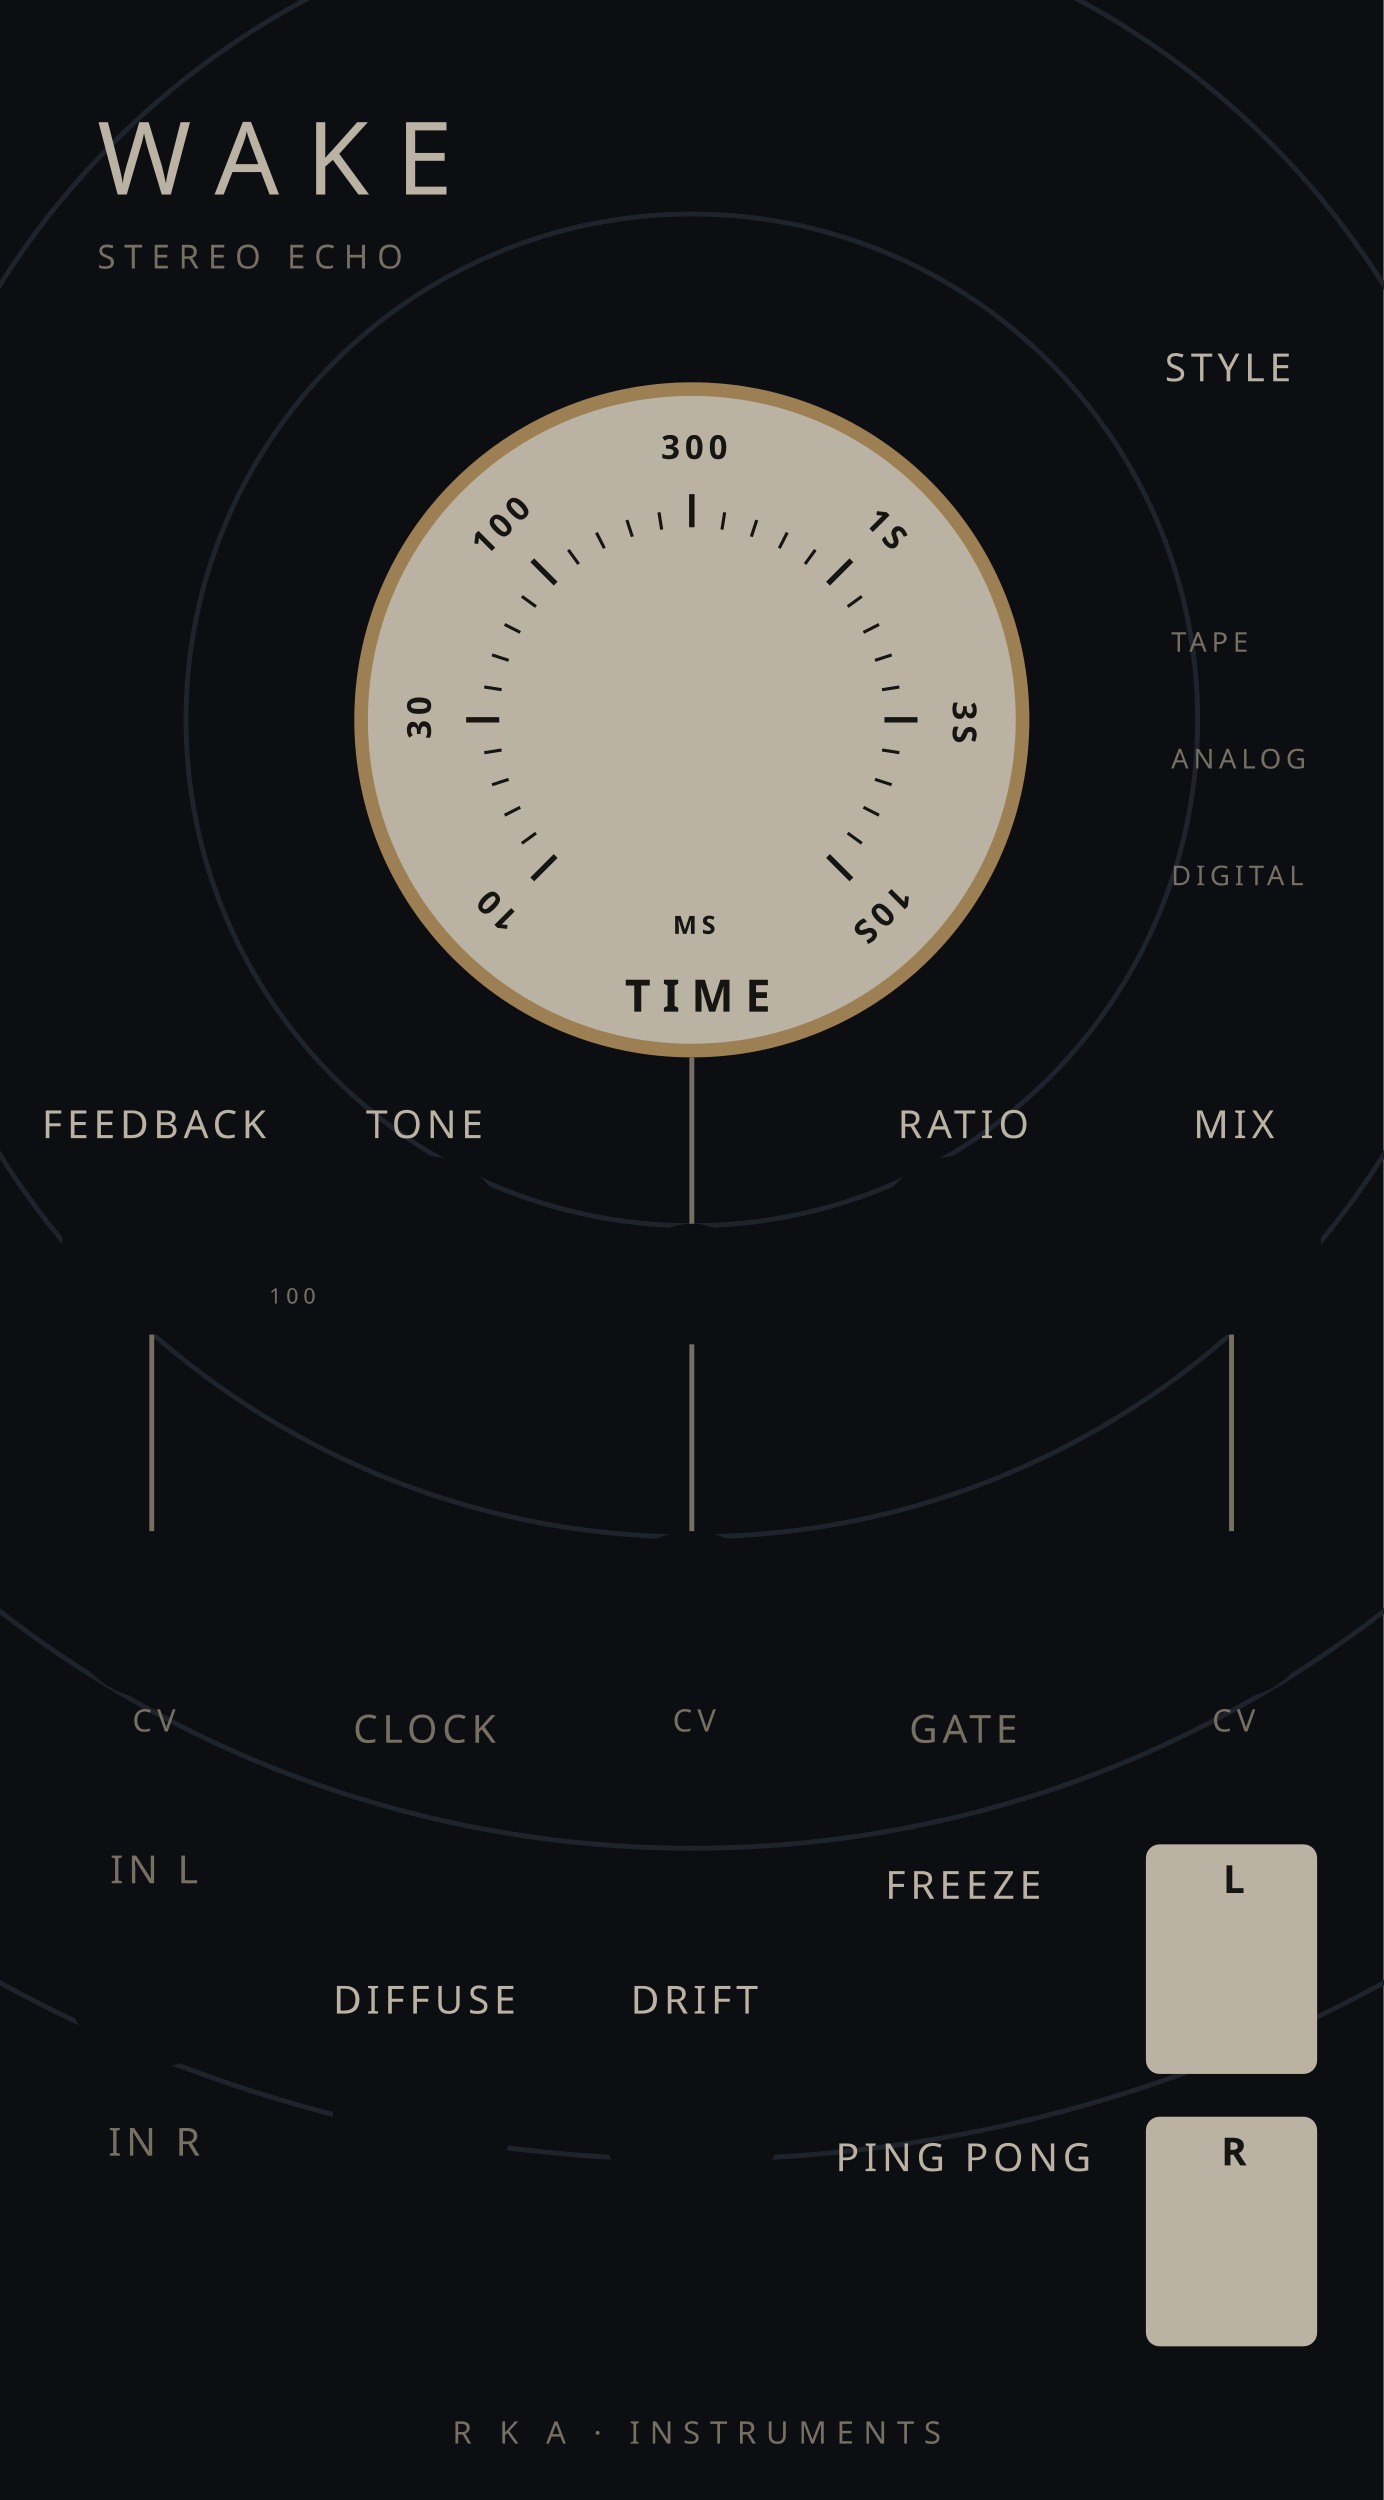
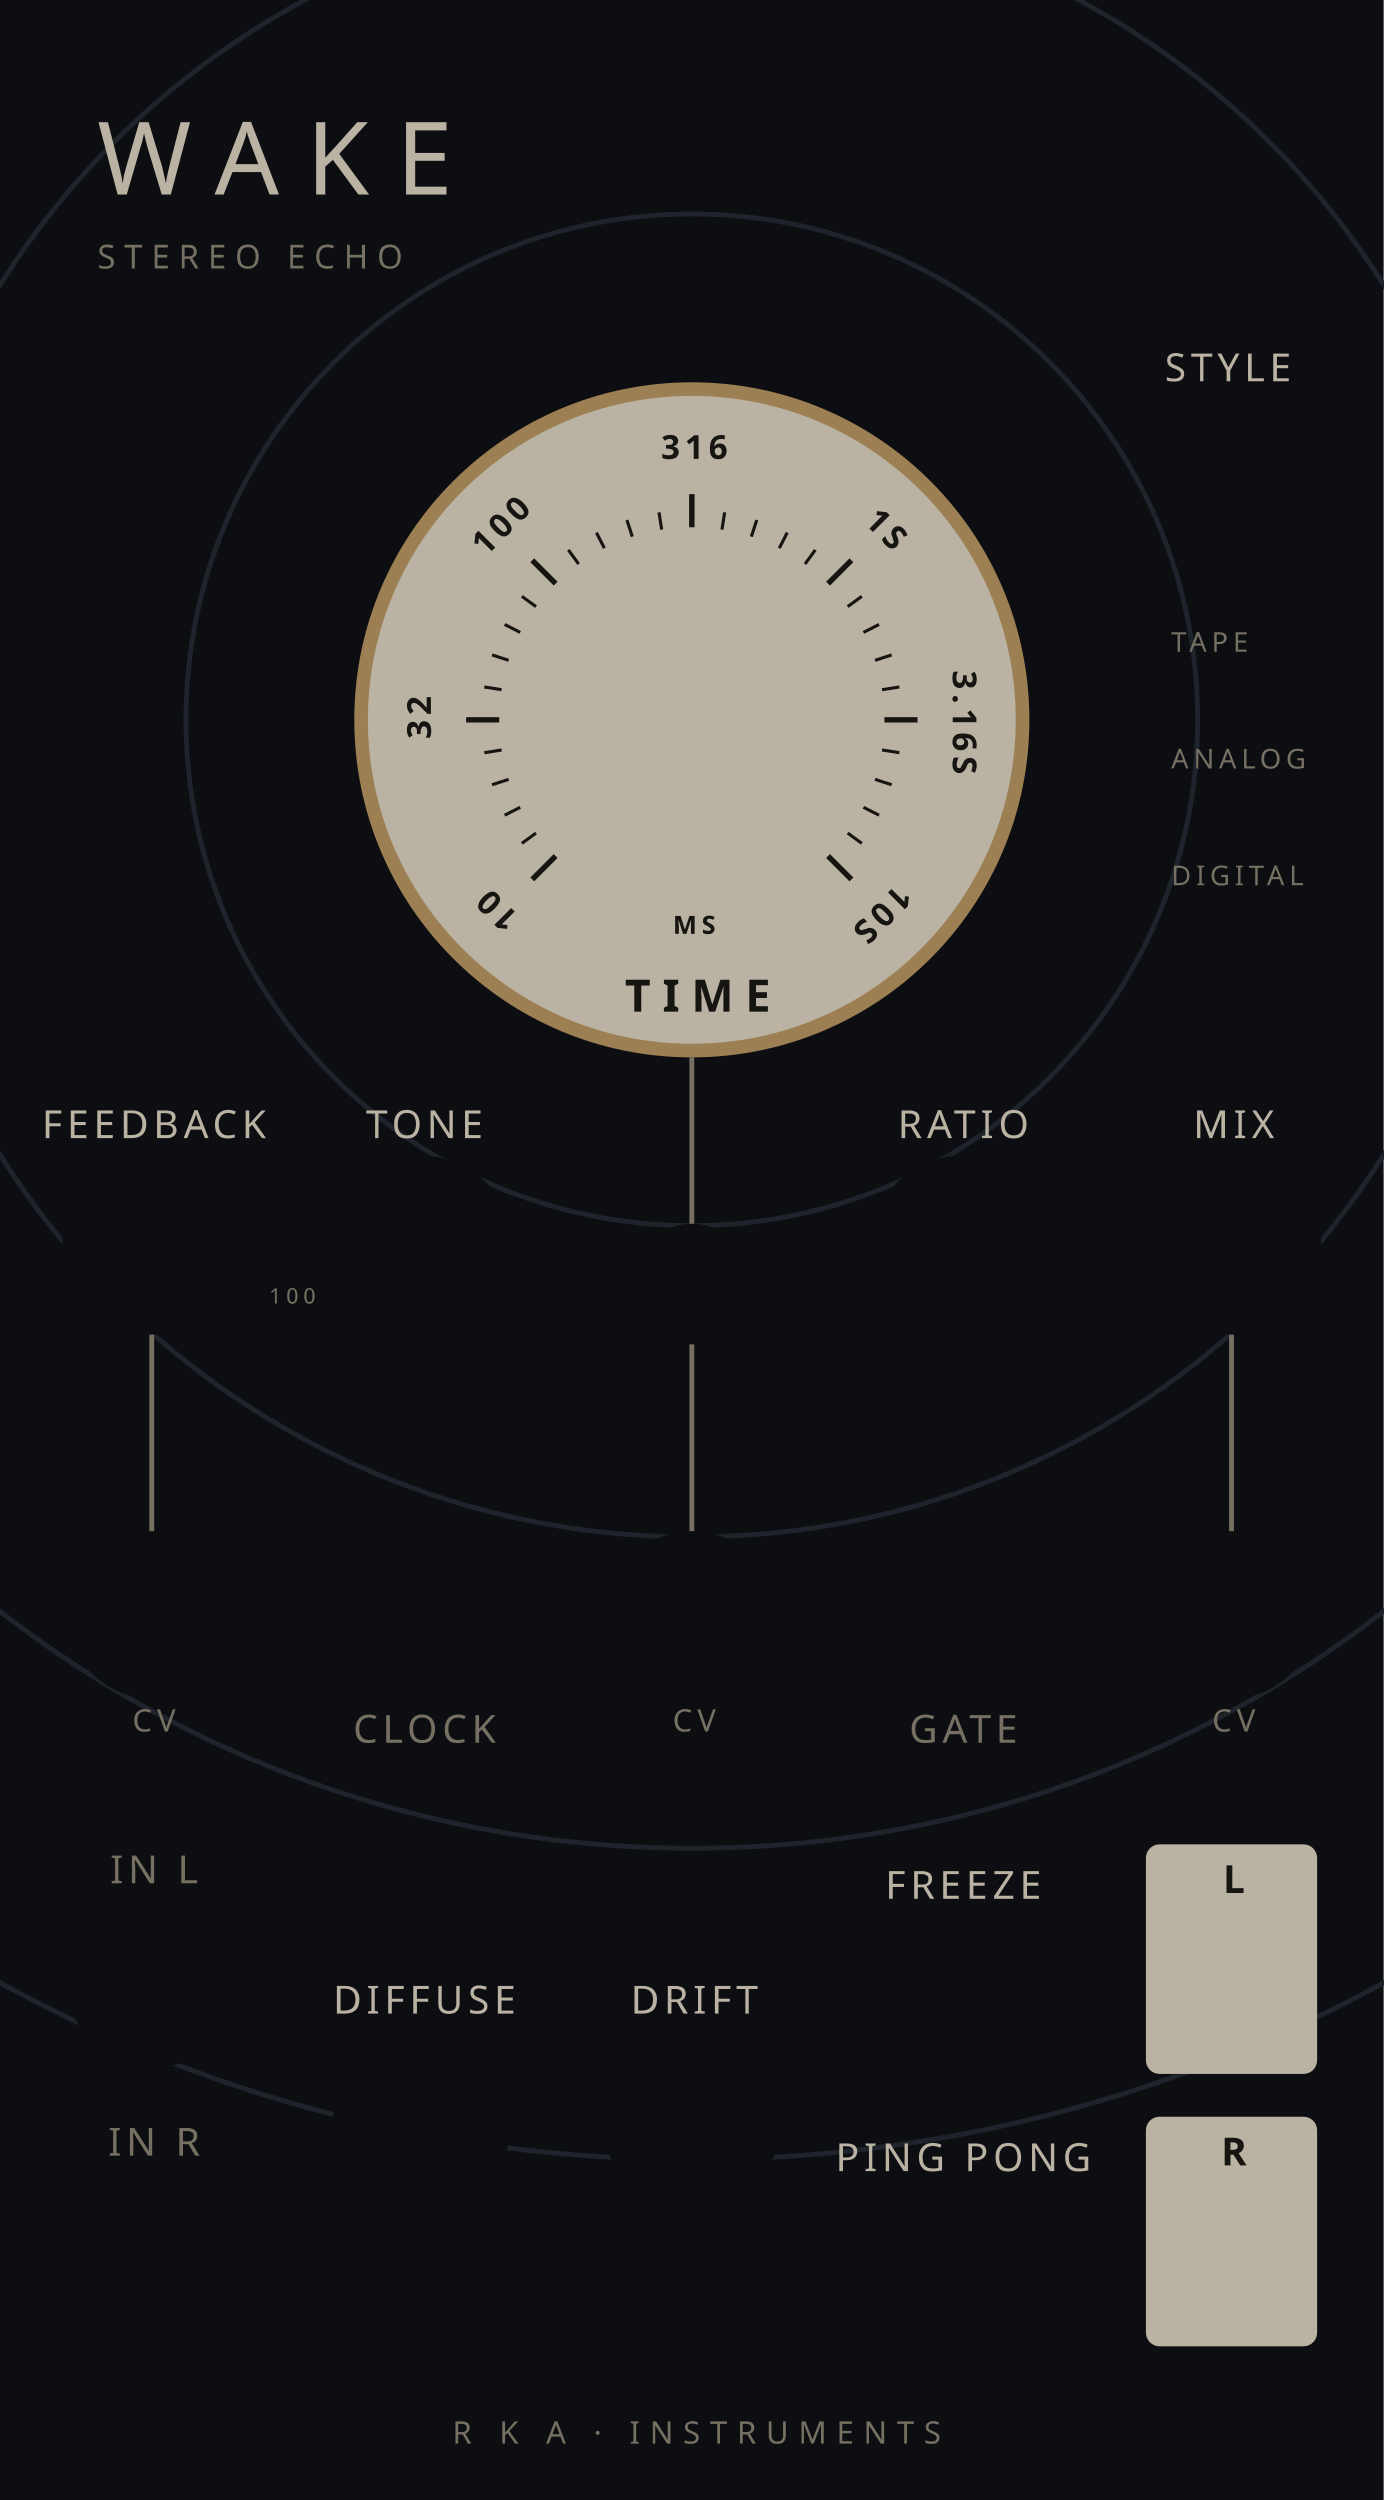
<svg xmlns="http://www.w3.org/2000/svg" width="71.12mm" height="128.5mm" viewBox="0 0 71.12 128.5">
  <rect width="71.12" height="128.5" fill="#0d0e12" />
  <circle cx="35.56" cy="37" r="26" fill="none" stroke="#1e232c" stroke-width="0.25" />
  <circle cx="35.56" cy="37" r="42" fill="none" stroke="#1e232c" stroke-width="0.25" />
  <circle cx="35.56" cy="37" r="58" fill="none" stroke="#1e232c" stroke-width="0.25" />
  <circle cx="35.56" cy="37" r="74" fill="none" stroke="#1e232c" stroke-width="0.25" />
  <path d="M7.8 79L7.8 68.3" fill="none" stroke="#757062" stroke-width="0.25" stroke-linejoin="round" />
  <path d="M35.56 79L35.56 66L35.56 54.35" fill="none" stroke="#757062" stroke-width="0.25" stroke-linejoin="round" />
  <path d="M63.3 79L63.3 68.3" fill="none" stroke="#757062" stroke-width="0.25" stroke-linejoin="round" />
  <circle cx="63" cy="24" r="3.5" fill="#0d0e12" />
  <circle cx="58" cy="33.5" r="1.3" fill="#0d0e12" />
  <circle cx="58" cy="39.5" r="1.3" fill="#0d0e12" />
  <circle cx="58" cy="45.5" r="1.3" fill="#0d0e12" />
  <circle cx="7.8" cy="64" r="4.6" fill="#0d0e12" />
  <circle cx="21.7" cy="64" r="4.6" fill="#0d0e12" />
  <circle cx="35.56" cy="66" r="3.1" fill="#0d0e12" />
  <circle cx="49.4" cy="64" r="4.6" fill="#0d0e12" />
  <circle cx="63.3" cy="64" r="4.6" fill="#0d0e12" />
  <circle cx="7.8" cy="83" r="4.3" fill="#0d0e12" />
  <circle cx="21.7" cy="83" r="4.3" fill="#0d0e12" />
  <circle cx="35.56" cy="83" r="4.3" fill="#0d0e12" />
  <circle cx="49.4" cy="83" r="4.3" fill="#0d0e12" />
  <circle cx="63.3" cy="83" r="4.3" fill="#0d0e12" />
  <circle cx="7.8" cy="102" r="4.3" fill="#0d0e12" />
  <circle cx="7.8" cy="116" r="4.3" fill="#0d0e12" />
  <circle cx="21.7" cy="109" r="4.6" fill="#0d0e12" />
  <circle cx="35.56" cy="109" r="4.6" fill="#0d0e12" />
  <circle cx="49.4" cy="102" r="3.5" fill="#0d0e12" />
  <circle cx="49.4" cy="116" r="3.5" fill="#0d0e12" />
  <circle cx="35.56" cy="37" r="17" fill="#bab3a3" stroke="#9c7f52" stroke-width="0.7" />
  <path d="M27.551 42.819L26.823 43.348 M26.739 41.495L25.937 41.903 M26.145 40.059L25.289 40.337 M25.782 38.549L24.893 38.689 M25.782 35.451L24.893 35.311 M26.145 33.941L25.289 33.663 M26.739 32.505L25.937 32.097 M27.551 31.181L26.823 30.652 M29.741 28.991L29.212 28.263 M31.065 28.179L30.657 27.377 M32.501 27.585L32.223 26.729 M34.011 27.222L33.871 26.333 M37.109 27.222L37.249 26.333 M38.619 27.585L38.897 26.729 M40.055 28.179L40.463 27.377 M41.379 28.991L41.908 28.263 M43.569 31.181L44.297 30.652 M44.381 32.505L45.183 32.097 M44.975 33.941L45.831 33.663 M45.338 35.451L46.227 35.311 M45.338 38.549L46.227 38.689 M44.975 40.059L45.831 40.337 M44.381 41.495L45.183 41.903 M43.569 42.819L44.297 43.348" fill="none" stroke="#161511" stroke-width="0.16" />
  <path d="M28.56 44L27.358 45.202 M25.66 37L23.96 37 M28.56 30L27.358 28.798 M35.56 27.1L35.56 25.4 M42.56 30L43.762 28.798 M45.46 37L47.16 37 M42.56 44L43.762 45.202" fill="none" stroke="#161511" stroke-width="0.28" />
  <rect x="58.9" y="94.8" width="8.8" height="11.8" rx="0.7" fill="#bab3a3" />
  <rect x="58.9" y="108.8" width="8.8" height="11.8" rx="0.7" fill="#bab3a3" />
  <text x="5.00" y="10.00" font-family="D-DIN Condensed" font-size="5.2" font-weight="normal" letter-spacing="1.4" text-anchor="start" fill="#bab3a3">WAKE</text>
  <text x="5.00" y="13.80" font-family="D-DIN Condensed" font-size="1.7" font-weight="normal" letter-spacing="0.45" text-anchor="start" fill="#757062">STEREO ECHO</text>
  <text x="26.20" y="46.48" font-family="D-DIN Condensed" font-size="1.7" font-weight="bold" letter-spacing="0.25" text-anchor="middle" fill="#161511" transform="rotate(-135 26.08 46.48)">10</text>
-   <text x="22.27" y="37.00" font-family="D-DIN Condensed" font-size="1.7" font-weight="bold" letter-spacing="0.25" text-anchor="middle" fill="#161511" transform="rotate(-90 22.15 37.00)">30</text>
+   <text x="22.27" y="37.00" font-family="D-DIN Condensed" font-size="1.7" font-weight="bold" letter-spacing="0.25" text-anchor="middle" fill="#161511" transform="rotate(-90 22.15 37.00)">32</text>
  <text x="26.20" y="27.52" font-family="D-DIN Condensed" font-size="1.7" font-weight="bold" letter-spacing="0.25" text-anchor="middle" fill="#161511" transform="rotate(-45 26.08 27.52)">100</text>
-   <text x="35.69" y="23.59" font-family="D-DIN Condensed" font-size="1.7" font-weight="bold" letter-spacing="0.25" text-anchor="middle" fill="#161511">300</text>
+   <text x="35.69" y="23.59" font-family="D-DIN Condensed" font-size="1.7" font-weight="bold" letter-spacing="0.25" text-anchor="middle" fill="#161511">316</text>
  <text x="45.17" y="27.52" font-family="D-DIN Condensed" font-size="1.7" font-weight="bold" letter-spacing="0.25" text-anchor="middle" fill="#161511" transform="rotate(45 45.04 27.52)">1S</text>
-   <text x="49.10" y="37.00" font-family="D-DIN Condensed" font-size="1.7" font-weight="bold" letter-spacing="0.25" text-anchor="middle" fill="#161511" transform="rotate(90 48.97 37.00)">3S</text>
+   <text x="49.10" y="37.00" font-family="D-DIN Condensed" font-size="1.7" font-weight="bold" letter-spacing="0.25" text-anchor="middle" fill="#161511" transform="rotate(90 48.97 37.00)">3.16S</text>
  <text x="45.17" y="46.48" font-family="D-DIN Condensed" font-size="1.7" font-weight="bold" letter-spacing="0.25" text-anchor="middle" fill="#161511" transform="rotate(135 45.04 46.48)">10S</text>
  <text x="35.86" y="52.00" font-family="D-DIN Condensed" font-size="2.3" font-weight="bold" letter-spacing="0.6" text-anchor="middle" fill="#161511">TIME</text>
  <text x="63.12" y="19.60" font-family="D-DIN Condensed" font-size="2" font-weight="normal" letter-spacing="0.25" text-anchor="middle" fill="#bab3a3">STYLE</text>
  <text x="7.92" y="58.50" font-family="D-DIN Condensed" font-size="2" font-weight="normal" letter-spacing="0.25" text-anchor="middle" fill="#bab3a3">FEEDBACK</text>
  <text x="21.82" y="58.50" font-family="D-DIN Condensed" font-size="2" font-weight="normal" letter-spacing="0.25" text-anchor="middle" fill="#bab3a3">TONE</text>
  <text x="49.52" y="58.50" font-family="D-DIN Condensed" font-size="2" font-weight="normal" letter-spacing="0.25" text-anchor="middle" fill="#bab3a3">RATIO</text>
  <text x="63.42" y="58.50" font-family="D-DIN Condensed" font-size="2" font-weight="normal" letter-spacing="0.25" text-anchor="middle" fill="#bab3a3">MIX</text>
  <text x="21.82" y="89.58" font-family="D-DIN Condensed" font-size="2" font-weight="normal" letter-spacing="0.25" text-anchor="middle" fill="#757062">CLOCK</text>
  <text x="49.52" y="89.58" font-family="D-DIN Condensed" font-size="2" font-weight="normal" letter-spacing="0.25" text-anchor="middle" fill="#757062">GATE</text>
  <text x="7.92" y="96.80" font-family="D-DIN Condensed" font-size="2" font-weight="normal" letter-spacing="0.25" text-anchor="middle" fill="#757062">IN L</text>
  <text x="7.92" y="110.80" font-family="D-DIN Condensed" font-size="2" font-weight="normal" letter-spacing="0.25" text-anchor="middle" fill="#757062">IN R</text>
  <text x="21.82" y="103.50" font-family="D-DIN Condensed" font-size="2" font-weight="normal" letter-spacing="0.25" text-anchor="middle" fill="#bab3a3">DIFFUSE</text>
  <text x="35.69" y="103.50" font-family="D-DIN Condensed" font-size="2" font-weight="normal" letter-spacing="0.25" text-anchor="middle" fill="#bab3a3">DRIFT</text>
  <text x="49.52" y="97.60" font-family="D-DIN Condensed" font-size="2" font-weight="normal" letter-spacing="0.25" text-anchor="middle" fill="#bab3a3">FREEZE</text>
  <text x="49.52" y="111.60" font-family="D-DIN Condensed" font-size="2" font-weight="normal" letter-spacing="0.25" text-anchor="middle" fill="#bab3a3">PING PONG</text>
  <text x="63.42" y="97.30" font-family="D-DIN Condensed" font-size="2" font-weight="bold" letter-spacing="0.25" text-anchor="middle" fill="#161511">L</text>
  <text x="63.42" y="111.30" font-family="D-DIN Condensed" font-size="2" font-weight="bold" letter-spacing="0.25" text-anchor="middle" fill="#161511">R</text>
  <text x="7.92" y="89.00" font-family="D-DIN Condensed" font-size="1.6" font-weight="normal" letter-spacing="0.25" text-anchor="middle" fill="#757062">CV</text>
  <text x="35.69" y="89.00" font-family="D-DIN Condensed" font-size="1.6" font-weight="normal" letter-spacing="0.25" text-anchor="middle" fill="#757062">CV</text>
  <text x="63.42" y="89.00" font-family="D-DIN Condensed" font-size="1.6" font-weight="normal" letter-spacing="0.25" text-anchor="middle" fill="#757062">CV</text>
  <text x="35.69" y="48.00" font-family="D-DIN Condensed" font-size="1.3" font-weight="bold" letter-spacing="0.25" text-anchor="middle" fill="#161511">MS</text>
  <text x="60.20" y="33.50" font-family="D-DIN Condensed" font-size="1.4" font-weight="normal" letter-spacing="0.25" text-anchor="start" fill="#757062">TAPE</text>
  <text x="60.20" y="39.50" font-family="D-DIN Condensed" font-size="1.4" font-weight="normal" letter-spacing="0.25" text-anchor="start" fill="#757062">ANALOG</text>
  <text x="60.20" y="45.50" font-family="D-DIN Condensed" font-size="1.4" font-weight="normal" letter-spacing="0.25" text-anchor="start" fill="#757062">DIGITAL</text>
  <text x="15.03" y="67.00" font-family="D-DIN Condensed" font-size="1.1" font-weight="normal" letter-spacing="0.25" text-anchor="middle" fill="#757062">100</text>
  <text x="35.81" y="125.60" font-family="D-DIN Condensed" font-size="1.6" font-weight="normal" letter-spacing="0.5" text-anchor="middle" fill="#757062">R K A · INSTRUMENTS</text>
  <g id="components" style="display:none">
    <circle id="param-TIME" cx="35.56" cy="37.0" r="1" fill="#ff0000" />
    <circle id="param-STYLE" cx="63.0" cy="24.0" r="1" fill="#ff0000" />
    <circle id="light-TAPE" cx="58.0" cy="33.5" r="1" fill="#ff00ff" />
    <circle id="light-ANALOG" cx="58.0" cy="39.5" r="1" fill="#ff00ff" />
    <circle id="light-DIGITAL" cx="58.0" cy="45.5" r="1" fill="#ff00ff" />
    <circle id="param-FEEDBACK" cx="7.8" cy="64.0" r="1" fill="#ff0000" />
    <circle id="param-TONE" cx="21.7" cy="64.0" r="1" fill="#ff0000" />
    <circle id="param-TIME_ATT" cx="35.56" cy="66.0" r="1" fill="#ff0000" />
    <circle id="param-RATIO" cx="49.4" cy="64.0" r="1" fill="#ff0000" />
    <circle id="param-MIX" cx="63.3" cy="64.0" r="1" fill="#ff0000" />
    <circle id="input-FEEDBACK_CV" cx="7.8" cy="83.0" r="1" fill="#00ff00" />
    <circle id="input-CLOCK" cx="21.7" cy="83.0" r="1" fill="#00ff00" />
    <circle id="input-TIME_CV" cx="35.56" cy="83.0" r="1" fill="#00ff00" />
    <circle id="input-FREEZE" cx="49.4" cy="83.0" r="1" fill="#00ff00" />
    <circle id="input-MIX_CV" cx="63.3" cy="83.0" r="1" fill="#00ff00" />
    <circle id="input-L" cx="7.8" cy="102.0" r="1" fill="#00ff00" />
    <circle id="input-R" cx="7.8" cy="116.0" r="1" fill="#00ff00" />
    <circle id="param-DIFFUSE" cx="21.7" cy="109.0" r="1" fill="#ff0000" />
    <circle id="param-DRIFT" cx="35.56" cy="109.0" r="1" fill="#ff0000" />
    <circle id="param-FREEZE" cx="49.4" cy="102.0" r="1" fill="#ff0000" />
    <circle id="param-PINGPONG" cx="49.4" cy="116.0" r="1" fill="#ff0000" />
    <circle id="output-L" cx="63.3" cy="102.0" r="1" fill="#0000ff" />
    <circle id="output-R" cx="63.3" cy="116.0" r="1" fill="#0000ff" />
  </g>
</svg>
